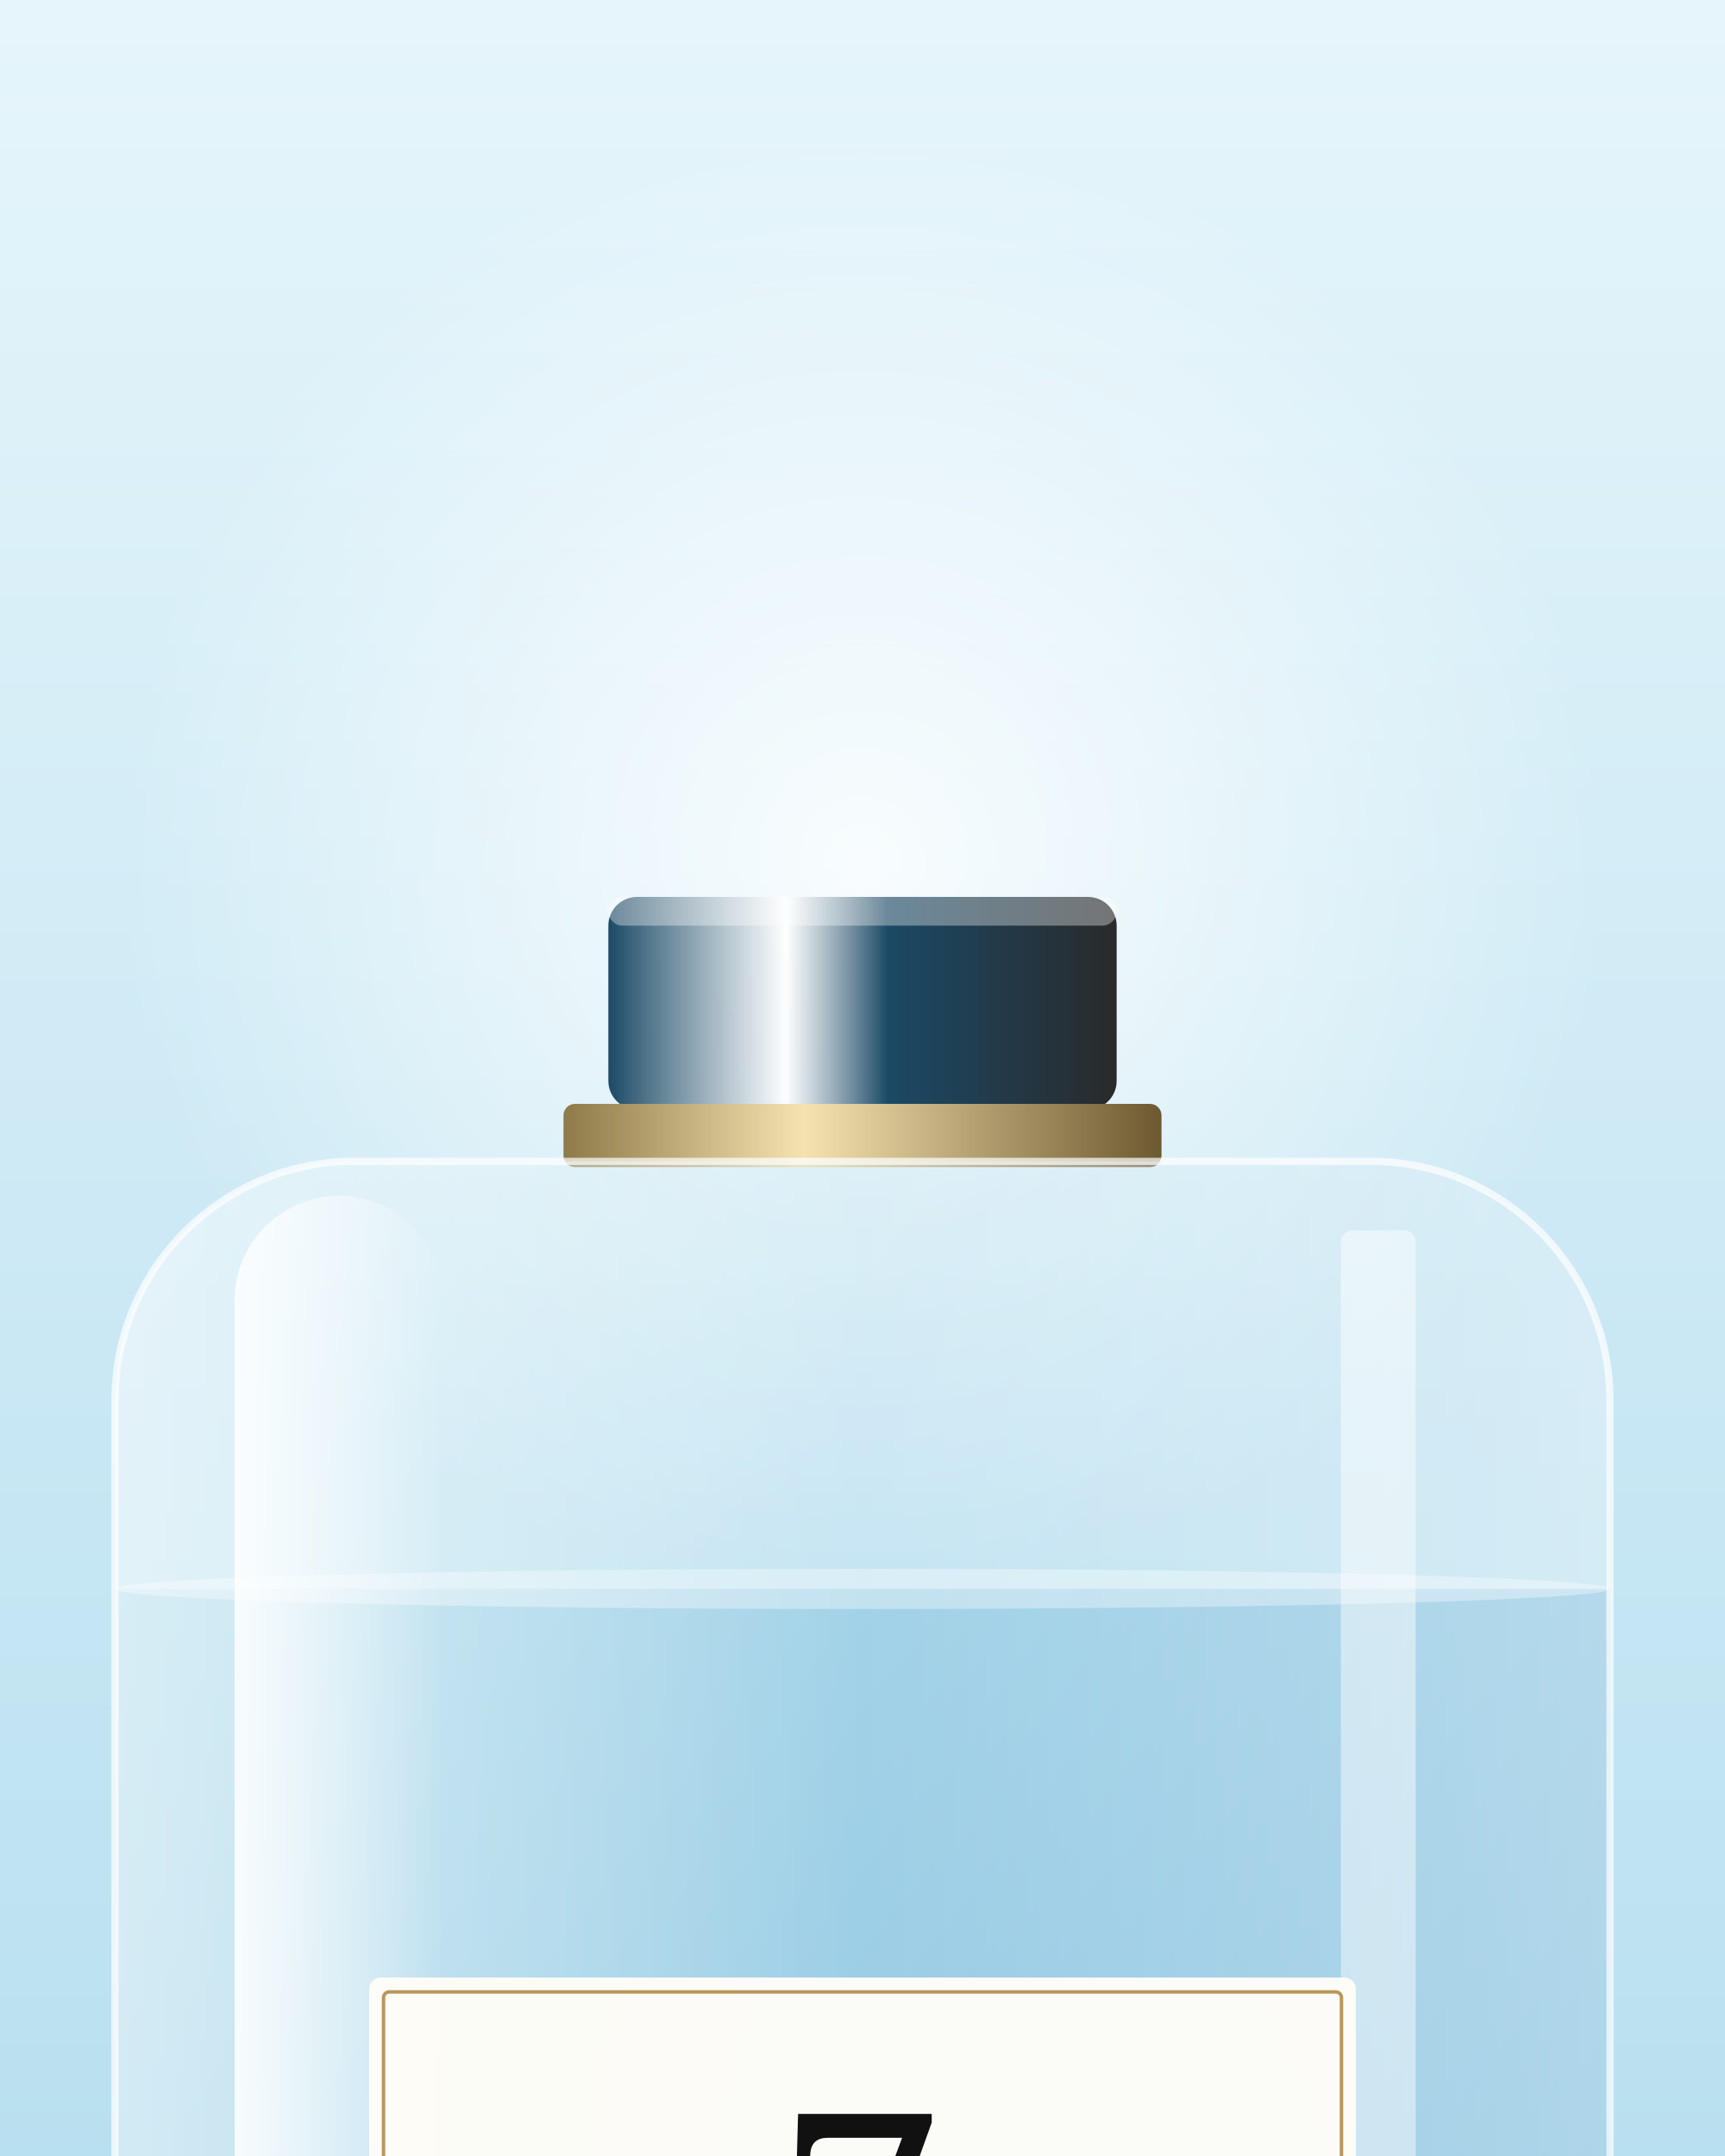
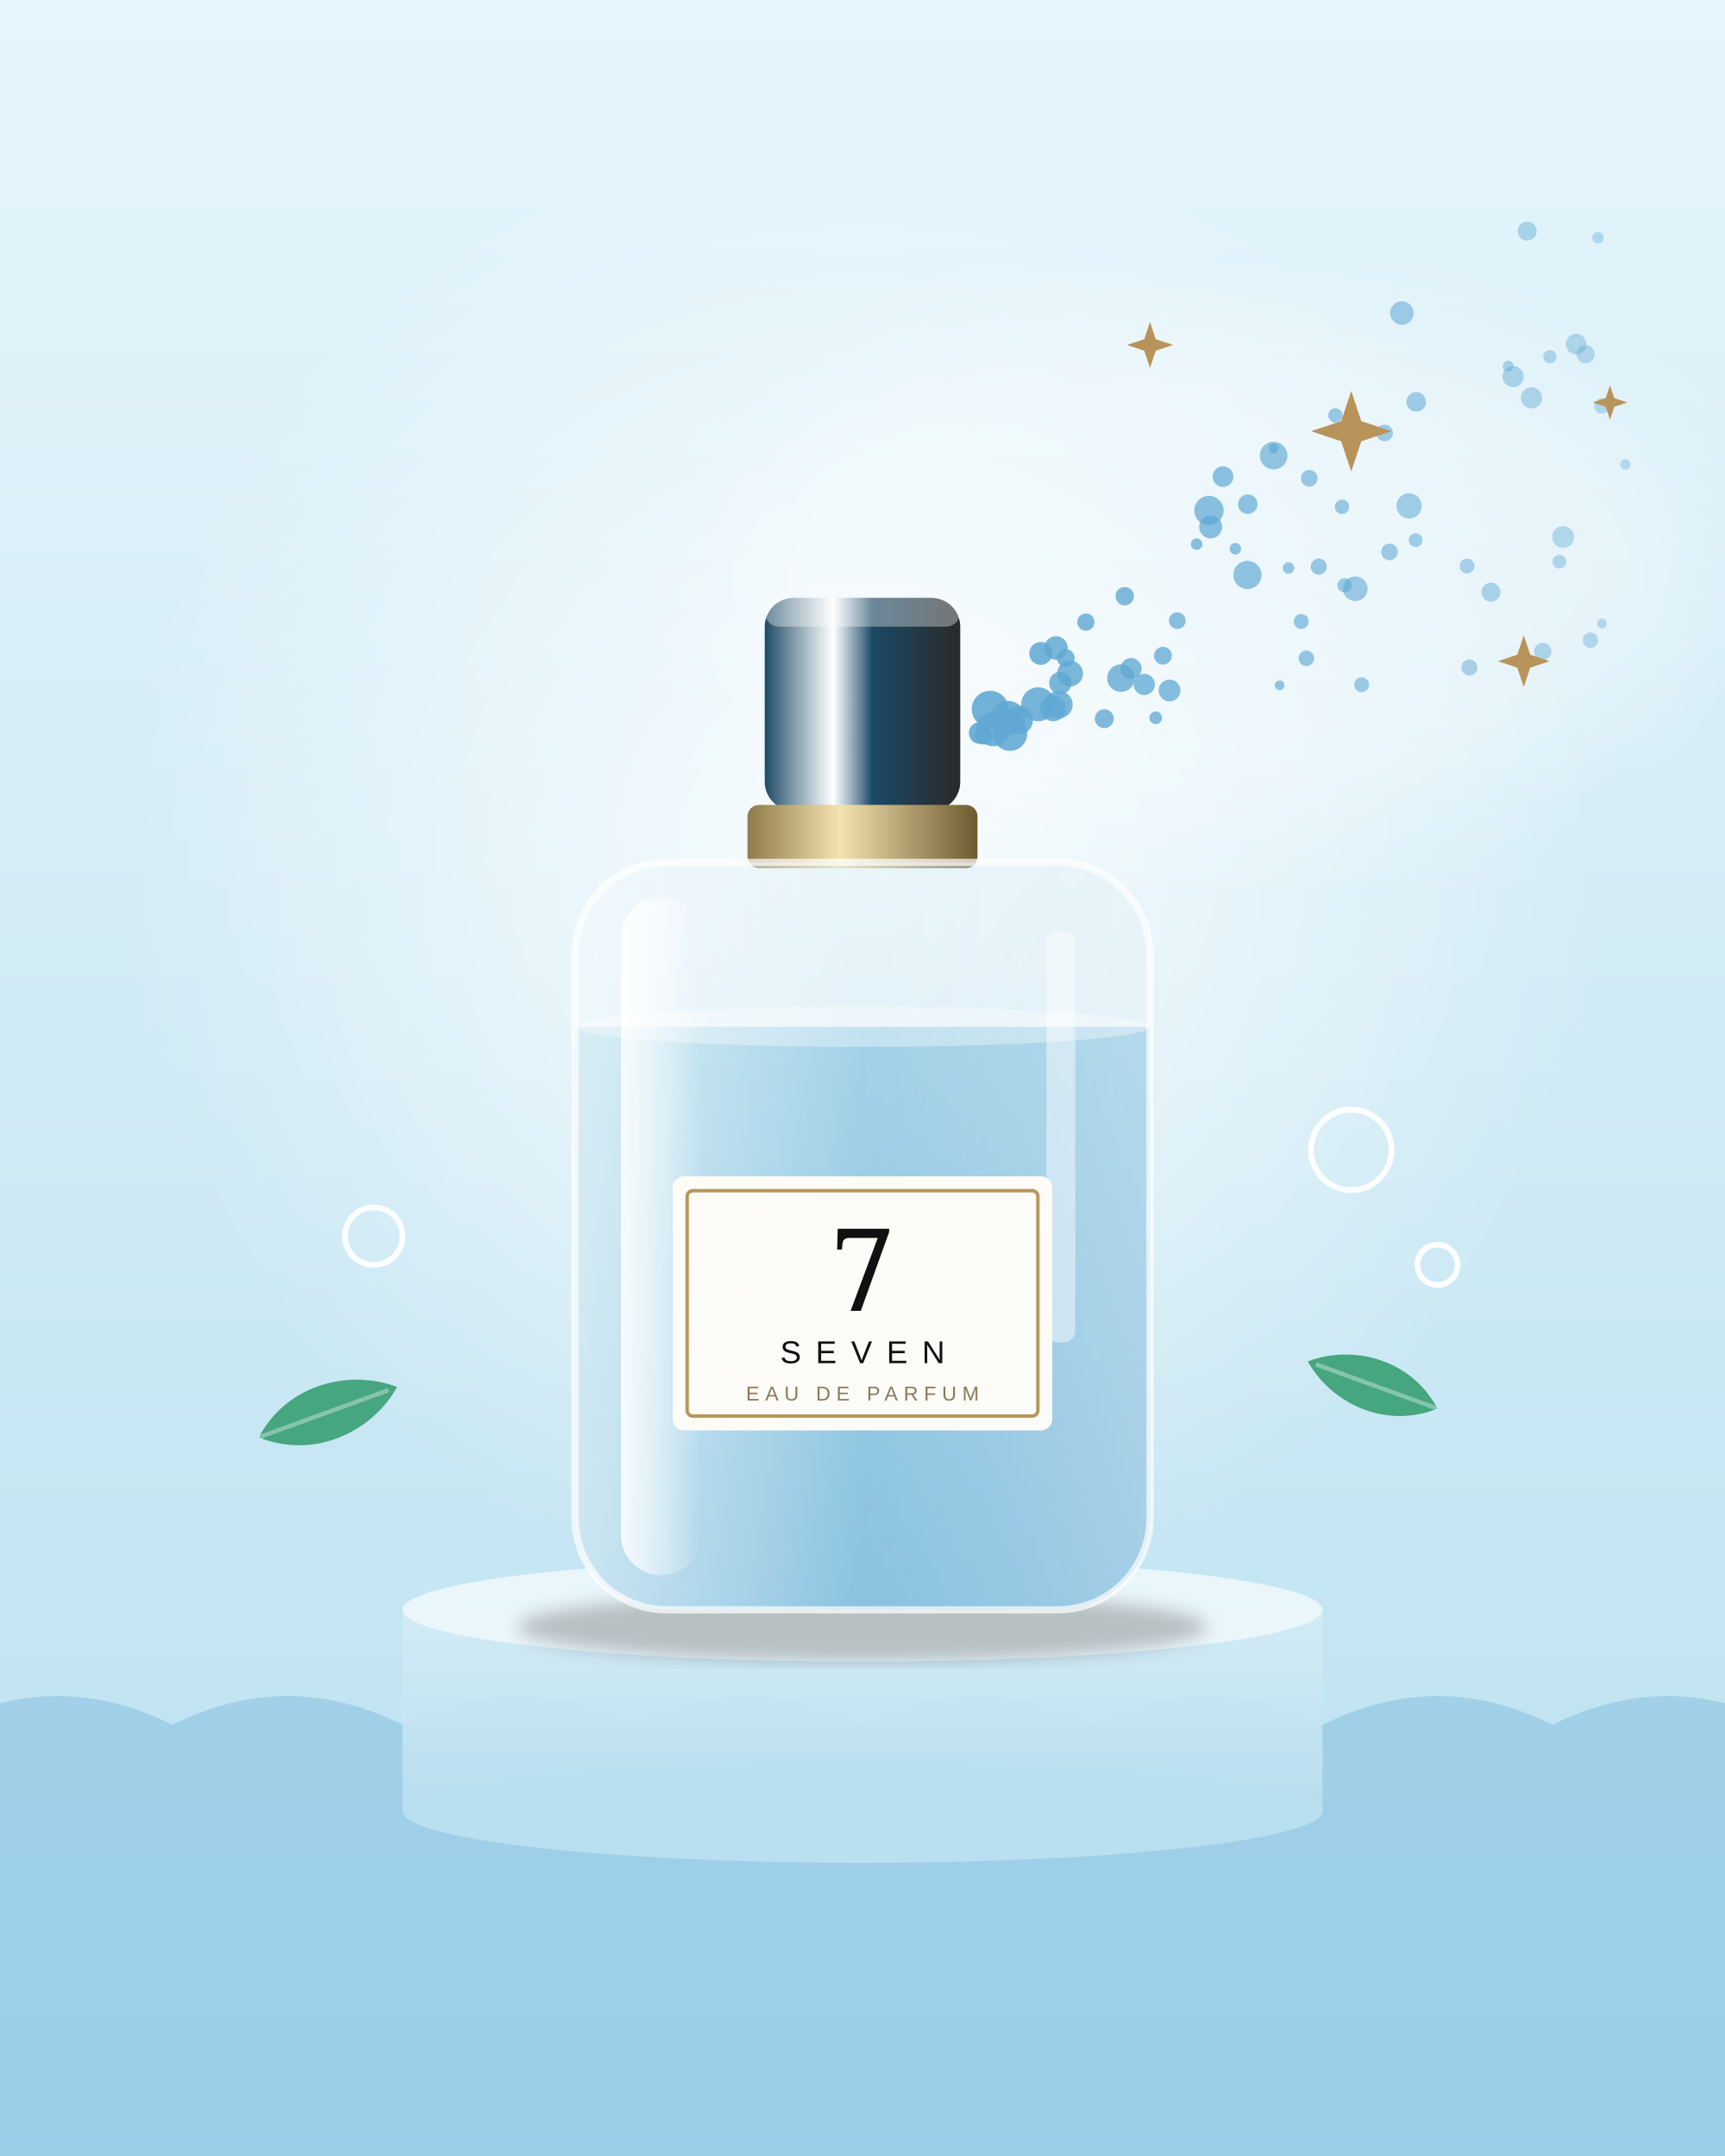
<svg xmlns="http://www.w3.org/2000/svg" viewBox="0 0 600 750">
  <defs>
    <linearGradient id="bg" x1="0" y1="0" x2="0" y2="1">
      <stop offset="0" stop-color="#e6f5fb" />
      <stop offset="1" stop-color="#b9e0f0" />
    </linearGradient>
    <radialGradient id="glow" cx="50%" cy="50%" r="50%">
      <stop offset="0" stop-color="#fff" stop-opacity="0.85" />
      <stop offset="1" stop-color="#fff" stop-opacity="0" />
    </radialGradient>
    <linearGradient id="box" x1="0" y1="0" x2="1" y2="1">
      <stop offset="0" stop-color="#2b2b2b" />
      <stop offset="1" stop-color="#0d0d0d" />
    </linearGradient>
    <linearGradient id="glass" x1="0" y1="0" x2="1" y2="0">
      <stop offset="0" stop-color="#fff" stop-opacity="0.55" />
      <stop offset="0.5" stop-color="#fff" stop-opacity="0.12" />
      <stop offset="1" stop-color="#fff" stop-opacity="0.4" />
    </linearGradient>
    <linearGradient id="liquid" x1="0" y1="0" x2="1" y2="1">
      <stop offset="0" stop-color="#a8d8ea" />
      <stop offset="1" stop-color="#5fa8d3" />
    </linearGradient>
    <linearGradient id="cap" x1="0" y1="0" x2="1" y2="0">
      <stop offset="0" stop-color="#1b4965" />
      <stop offset="0.35" stop-color="#ffffff" stop-opacity="0.9" />
      <stop offset="0.55" stop-color="#1b4965" />
      <stop offset="1" stop-color="#2a2a2a" />
    </linearGradient>
    <linearGradient id="collar" x1="0" y1="0" x2="1" y2="0">
      <stop offset="0" stop-color="#8f7a4a" />
      <stop offset="0.4" stop-color="#f4e3b0" />
      <stop offset="1" stop-color="#6e5a30" />
    </linearGradient>
    <linearGradient id="shine" x1="0" y1="0" x2="1" y2="0">
      <stop offset="0" stop-color="#fff" stop-opacity="0.85" />
      <stop offset="1" stop-color="#fff" stop-opacity="0" />
    </linearGradient>
    <linearGradient id="fade" x1="0" y1="0" x2="0" y2="1">
      <stop offset="0" stop-color="#fff" stop-opacity="0.35" />
      <stop offset="1" stop-color="#fff" stop-opacity="0" />
    </linearGradient>
    <filter id="soft">
      <feGaussianBlur stdDeviation="3" />
    </filter>
    <filter id="blur18">
      <feGaussianBlur stdDeviation="18" />
    </filter>
  </defs>
  <rect width="600" height="750" fill="url(#bg)" />
  <circle cx="300" cy="300" r="260" fill="url(#glow)" />
-   <ellipse cx="300" cy="1086" rx="312" ry="12" fill="#000" opacity="0.22" filter="url(#soft)" />
-   <rect x="211.6" y="312" width="176.8" height="74" rx="10" fill="url(#cap)" />
-   <rect x="211.6" y="312" width="176.8" height="10" rx="5" fill="#fff" opacity="0.35" />
-   <rect x="196" y="384" width="208" height="22" rx="4" fill="url(#collar)" />
-   <rect x="40" y="404" width="520" height="676" rx="83.2" fill="url(#liquid)" opacity="0.18" />
+   <ellipse cx="420" cy="200" rx="170" ry="90" fill="#fff" opacity="0.35" filter="url(#blur18)" />
+   <circle cx="342.1" cy="255.8" r="3.2" fill="#5fa8d3" opacity="0.89" />
+   <circle cx="531.2" cy="80.4" r="3.3" fill="#5fa8d3" opacity="0.44" />
+   <circle cx="425.4" cy="165.8" r="3.6" fill="#5fa8d3" opacity="0.70" />
+   <circle cx="370.7" cy="228.9" r="3.1" fill="#5fa8d3" opacity="0.83" />
+   <circle cx="350.6" cy="249.8" r="6.0" fill="#5fa8d3" opacity="0.87" />
+   <circle cx="445.1" cy="238.4" r="1.7" fill="#5fa8d3" opacity="0.65" />
+   <circle cx="404.5" cy="228.1" r="3.1" fill="#5fa8d3" opacity="0.75" />
+   <circle cx="416.2" cy="189.3" r="2.0" fill="#5fa8d3" opacity="0.72" />
+   <circle cx="555.8" cy="82.7" r="2.0" fill="#5fa8d3" opacity="0.38" />
+   <circle cx="492.4" cy="187.9" r="2.4" fill="#5fa8d3" opacity="0.54" />
+   <circle cx="443.0" cy="158.5" r="4.8" fill="#5fa8d3" opacity="0.65" />
+   <circle cx="539.1" cy="124.1" r="2.3" fill="#5fa8d3" opacity="0.42" />
+   <circle cx="481.6" cy="150.6" r="2.9" fill="#5fa8d3" opacity="0.56" />
+   <circle cx="340.8" cy="255.0" r="3.8" fill="#5fa8d3" opacity="0.90" />
+   <circle cx="471.4" cy="204.8" r="4.3" fill="#5fa8d3" opacity="0.59" />
+   <circle cx="466.8" cy="176.3" r="2.5" fill="#5fa8d3" opacity="0.60" />
+   <circle cx="565.3" cy="161.6" r="1.8" fill="#5fa8d3" opacity="0.36" />
+   <circle cx="406.8" cy="240.2" r="3.8" fill="#5fa8d3" opacity="0.74" />
+   <circle cx="536.6" cy="226.6" r="3.0" fill="#5fa8d3" opacity="0.43" />
+   <circle cx="464.5" cy="144.5" r="2.5" fill="#5fa8d3" opacity="0.60" />
+   <circle cx="518.6" cy="206.0" r="3.3" fill="#5fa8d3" opacity="0.47" />
+   <circle cx="455.4" cy="166.4" r="2.9" fill="#5fa8d3" opacity="0.62" />
+   <circle cx="398.0" cy="238.1" r="3.7" fill="#5fa8d3" opacity="0.76" />
+   <circle cx="524.6" cy="127.4" r="1.9" fill="#5fa8d3" opacity="0.46" />
+   <circle cx="368.8" cy="237.6" r="3.9" fill="#5fa8d3" opacity="0.83" />
+   <circle cx="490.1" cy="176.0" r="4.4" fill="#5fa8d3" opacity="0.54" />
+   <circle cx="409.5" cy="215.9" r="2.9" fill="#5fa8d3" opacity="0.73" />
+   <circle cx="467.7" cy="203.6" r="2.5" fill="#5fa8d3" opacity="0.59" />
+   <circle cx="553.2" cy="222.7" r="2.7" fill="#5fa8d3" opacity="0.39" />
+   <circle cx="526.3" cy="131.0" r="3.7" fill="#5fa8d3" opacity="0.45" />
+   <circle cx="448.2" cy="197.6" r="2.0" fill="#5fa8d3" opacity="0.64" />
+   <circle cx="368.3" cy="245.1" r="4.8" fill="#5fa8d3" opacity="0.83" />
+   <circle cx="344.4" cy="246.7" r="6.4" fill="#5fa8d3" opacity="0.89" />
+   <circle cx="551.5" cy="123.2" r="3.2" fill="#5fa8d3" opacity="0.39" />
+   <circle cx="351.3" cy="255.2" r="6.0" fill="#5fa8d3" opacity="0.87" />
+   <circle cx="532.7" cy="138.4" r="3.7" fill="#5fa8d3" opacity="0.44" />
+   <circle cx="350.9" cy="250.2" r="3.7" fill="#5fa8d3" opacity="0.87" />
+   <circle cx="510.3" cy="196.9" r="2.6" fill="#5fa8d3" opacity="0.49" />
+   <circle cx="443.0" cy="156.0" r="1.7" fill="#5fa8d3" opacity="0.65" />
+   <circle cx="434.0" cy="175.4" r="3.4" fill="#5fa8d3" opacity="0.68" />
+   <circle cx="362.0" cy="227.3" r="4.0" fill="#5fa8d3" opacity="0.85" />
+   <circle cx="483.3" cy="192.0" r="2.9" fill="#5fa8d3" opacity="0.56" />
+   <circle cx="548.2" cy="119.7" r="3.6" fill="#5fa8d3" opacity="0.40" />
+   <circle cx="511.1" cy="232.2" r="2.8" fill="#5fa8d3" opacity="0.49" />
+   <circle cx="557.2" cy="216.9" r="1.7" fill="#5fa8d3" opacity="0.38" />
+   <circle cx="421.1" cy="183.3" r="4.0" fill="#5fa8d3" opacity="0.71" />
+   <circle cx="367.3" cy="225.4" r="4.1" fill="#5fa8d3" opacity="0.83" />
+   <circle cx="458.7" cy="197.1" r="2.8" fill="#5fa8d3" opacity="0.62" />
+   <circle cx="420.5" cy="177.6" r="5.1" fill="#5fa8d3" opacity="0.71" />
+   <circle cx="543.7" cy="186.8" r="3.8" fill="#5fa8d3" opacity="0.41" />
+   <circle cx="377.7" cy="216.4" r="3.0" fill="#5fa8d3" opacity="0.81" />
+   <circle cx="366.3" cy="246.4" r="4.5" fill="#5fa8d3" opacity="0.84" />
+   <circle cx="372.2" cy="234.3" r="4.5" fill="#5fa8d3" opacity="0.82" />
+   <circle cx="389.9" cy="235.9" r="4.8" fill="#5fa8d3" opacity="0.78" />
+   <circle cx="391.2" cy="207.4" r="3.2" fill="#5fa8d3" opacity="0.78" />
+   <circle cx="402.0" cy="249.7" r="2.2" fill="#5fa8d3" opacity="0.75" />
+   <circle cx="384.1" cy="250.0" r="3.3" fill="#5fa8d3" opacity="0.79" />
+   <circle cx="433.9" cy="200.0" r="4.9" fill="#5fa8d3" opacity="0.68" />
+   <circle cx="487.6" cy="108.9" r="4.1" fill="#5fa8d3" opacity="0.55" />
+   <circle cx="345.5" cy="253.7" r="5.9" fill="#5fa8d3" opacity="0.89" />
+   <circle cx="429.7" cy="190.9" r="2.0" fill="#5fa8d3" opacity="0.69" />
+   <circle cx="473.6" cy="238.2" r="2.6" fill="#5fa8d3" opacity="0.58" />
+   <circle cx="542.4" cy="195.4" r="2.4" fill="#5fa8d3" opacity="0.42" />
+   <circle cx="393.4" cy="232.6" r="3.7" fill="#5fa8d3" opacity="0.77" />
+   <circle cx="492.6" cy="139.8" r="3.4" fill="#5fa8d3" opacity="0.54" />
+   <circle cx="354.3" cy="250.5" r="5.0" fill="#5fa8d3" opacity="0.87" />
+   <circle cx="361.1" cy="245.0" r="5.9" fill="#5fa8d3" opacity="0.85" />
+   <circle cx="454.4" cy="229.0" r="2.7" fill="#5fa8d3" opacity="0.63" />
+   <circle cx="557.2" cy="141.2" r="2.7" fill="#5fa8d3" opacity="0.38" />
+   <circle cx="452.6" cy="216.2" r="2.6" fill="#5fa8d3" opacity="0.63" />
+   <path d="M 470 136 L 473.5 146.5 L 484 150 L 473.5 153.5 L 470 164 L 466.5 153.5 L 456 150 L 466.5 146.5 Z" fill="#b8935a" />
+   <path d="M 530 221 L 532.25 227.75 L 539 230 L 532.25 232.25 L 530 239 L 527.75 232.25 L 521 230 L 527.75 227.75 Z" fill="#b8935a" />
+   <path d="M 400 112 L 402 118 L 408 120 L 402 122 L 400 128 L 398 122 L 392 120 L 398 118 Z" fill="#b8935a" />
+   <path d="M 560 134 L 561.5 138.5 L 566 140 L 561.5 141.5 L 560 146 L 558.5 141.5 L 554 140 L 558.5 138.5 Z" fill="#b8935a" />
+   <g opacity="0.95">
+     <path d="M -20 600 q 40 -20 80 0 q 40 -20 80 0 q 40 -20 80 0 q 40 -20 80 0 q 40 -20 80 0 q 40 -20 80 0 q 40 -20 80 0 q 40 -20 80 0 q 40 -20 80 0 L 640 760 L -20 760 Z" fill="#5fa8d3" opacity="0.35" />
+     <g transform="translate(90 500) rotate(-20)">
+       <path d="M0 0 C 16 -14.4, 38.4 -11.2, 51.2 0 C 38.4 11.2, 16 14.4, 0 0 Z" fill="#3fa37a" />
+       <path d="M0 0 L 48 0" stroke="#fff" stroke-opacity="0.35" stroke-width="1.5" />
+     </g>
+     <g transform="translate(500 490) rotate(200)">
+       <path d="M0 0 C 15 -13.5, 36 -10.5, 48 0 C 36 10.5, 15 13.5, 0 0 Z" fill="#3fa37a" />
+       <path d="M0 0 L 45 0" stroke="#fff" stroke-opacity="0.35" stroke-width="1.5" />
+     </g>
+     <circle cx="130" cy="430" r="10" fill="none" stroke="#fff" stroke-width="2" />
+     <circle cx="470" cy="400" r="14" fill="none" stroke="#fff" stroke-width="2" />
+     <circle cx="500" cy="440" r="7" fill="none" stroke="#fff" stroke-width="2" />
+   </g>
+   <rect x="140" y="560" width="320" height="70" fill="#b9e0f0" opacity="0.9" />
+   <rect x="140" y="560" width="320" height="70" fill="url(#fade)" />
+   <ellipse cx="300" cy="630" rx="160" ry="18" fill="#b9e0f0" />
+   <ellipse cx="300" cy="560" rx="160" ry="18" fill="#fff" opacity="0.92" />
+   <ellipse cx="300" cy="560" rx="160" ry="18" fill="#b9e0f0" opacity="0.25" />
+   <ellipse cx="300" cy="566" rx="120" ry="12" fill="#000" opacity="0.22" filter="url(#soft)" />
+   <rect x="266" y="208" width="68" height="74" rx="10" fill="url(#cap)" />
+   <rect x="266" y="208" width="68" height="10" rx="5" fill="#fff" opacity="0.35" />
+   <rect x="260" y="280" width="80" height="22" rx="4" fill="url(#collar)" />
+   <rect x="200" y="300" width="200" height="260" rx="32" fill="url(#liquid)" opacity="0.18" />
  <clipPath id="body">
-     <rect x="40" y="404" width="520" height="676" rx="83.2" />
+     <rect x="200" y="300" width="200" height="260" rx="32" />
  </clipPath>
  <g clip-path="url(#body)">
-     <rect x="40" y="552.72" width="520" height="676" fill="url(#liquid)" />
-     <ellipse cx="300" cy="552.72" rx="260" ry="7" fill="#fff" opacity="0.35" />
-     <rect x="40" y="404" width="520" height="676" fill="url(#glass)" />
-     <rect x="81.6" y="416" width="72.8" height="652" rx="36.4" fill="url(#shine)" />
-     <rect x="466.4" y="428" width="26" height="371.8" rx="4" fill="#fff" opacity="0.45" />
+     <rect x="200" y="357.2" width="200" height="260" fill="url(#liquid)" />
+     <ellipse cx="300" cy="357.2" rx="100" ry="7" fill="#fff" opacity="0.35" />
+     <rect x="200" y="300" width="200" height="260" fill="url(#glass)" />
+     <rect x="216" y="312" width="28" height="236" rx="14" fill="url(#shine)" />
+     <rect x="364" y="324" width="10" height="143" rx="4" fill="#fff" opacity="0.45" />
  </g>
-   <rect x="40" y="404" width="520" height="676" rx="83.2" fill="none" stroke="#fff" stroke-opacity="0.7" stroke-width="2.5" />
-   <rect x="128.4" y="687.92" width="343.2" height="229.84" rx="4" fill="#fffdf8" opacity="0.96" />
-   <rect x="133.4" y="692.92" width="333.2" height="219.84" rx="2" fill="none" stroke="#b8975a" stroke-width="1.2" />
-   <text x="300" y="809.6" font-family="Georgia, serif" font-size="104" text-anchor="middle" fill="#111">7</text>
-   <text x="300" y="856.92" font-family="Arial, sans-serif" font-size="28.6" letter-spacing="13" text-anchor="middle" fill="#111">SEVEN</text>
-   <text x="300" y="890.72" font-family="Arial, sans-serif" font-size="18.2" letter-spacing="2" text-anchor="middle" fill="#8a7a5a">EAU DE PARFUM</text>
+   <rect x="200" y="300" width="200" height="260" rx="32" fill="none" stroke="#fff" stroke-opacity="0.7" stroke-width="2.5" />
+   <rect x="234" y="409.2" width="132" height="88.4" rx="4" fill="#fffdf8" opacity="0.96" />
+   <rect x="239" y="414.2" width="122" height="78.4" rx="2" fill="none" stroke="#b8975a" stroke-width="1.2" />
+   <text x="300" y="456" font-family="Georgia, serif" font-size="40" text-anchor="middle" fill="#111">7</text>
+   <text x="300" y="474.2" font-family="Arial, sans-serif" font-size="11" letter-spacing="5" text-anchor="middle" fill="#111">SEVEN</text>
+   <text x="300" y="487.2" font-family="Arial, sans-serif" font-size="7" letter-spacing="2" text-anchor="middle" fill="#8a7a5a">EAU DE PARFUM</text>
</svg>
